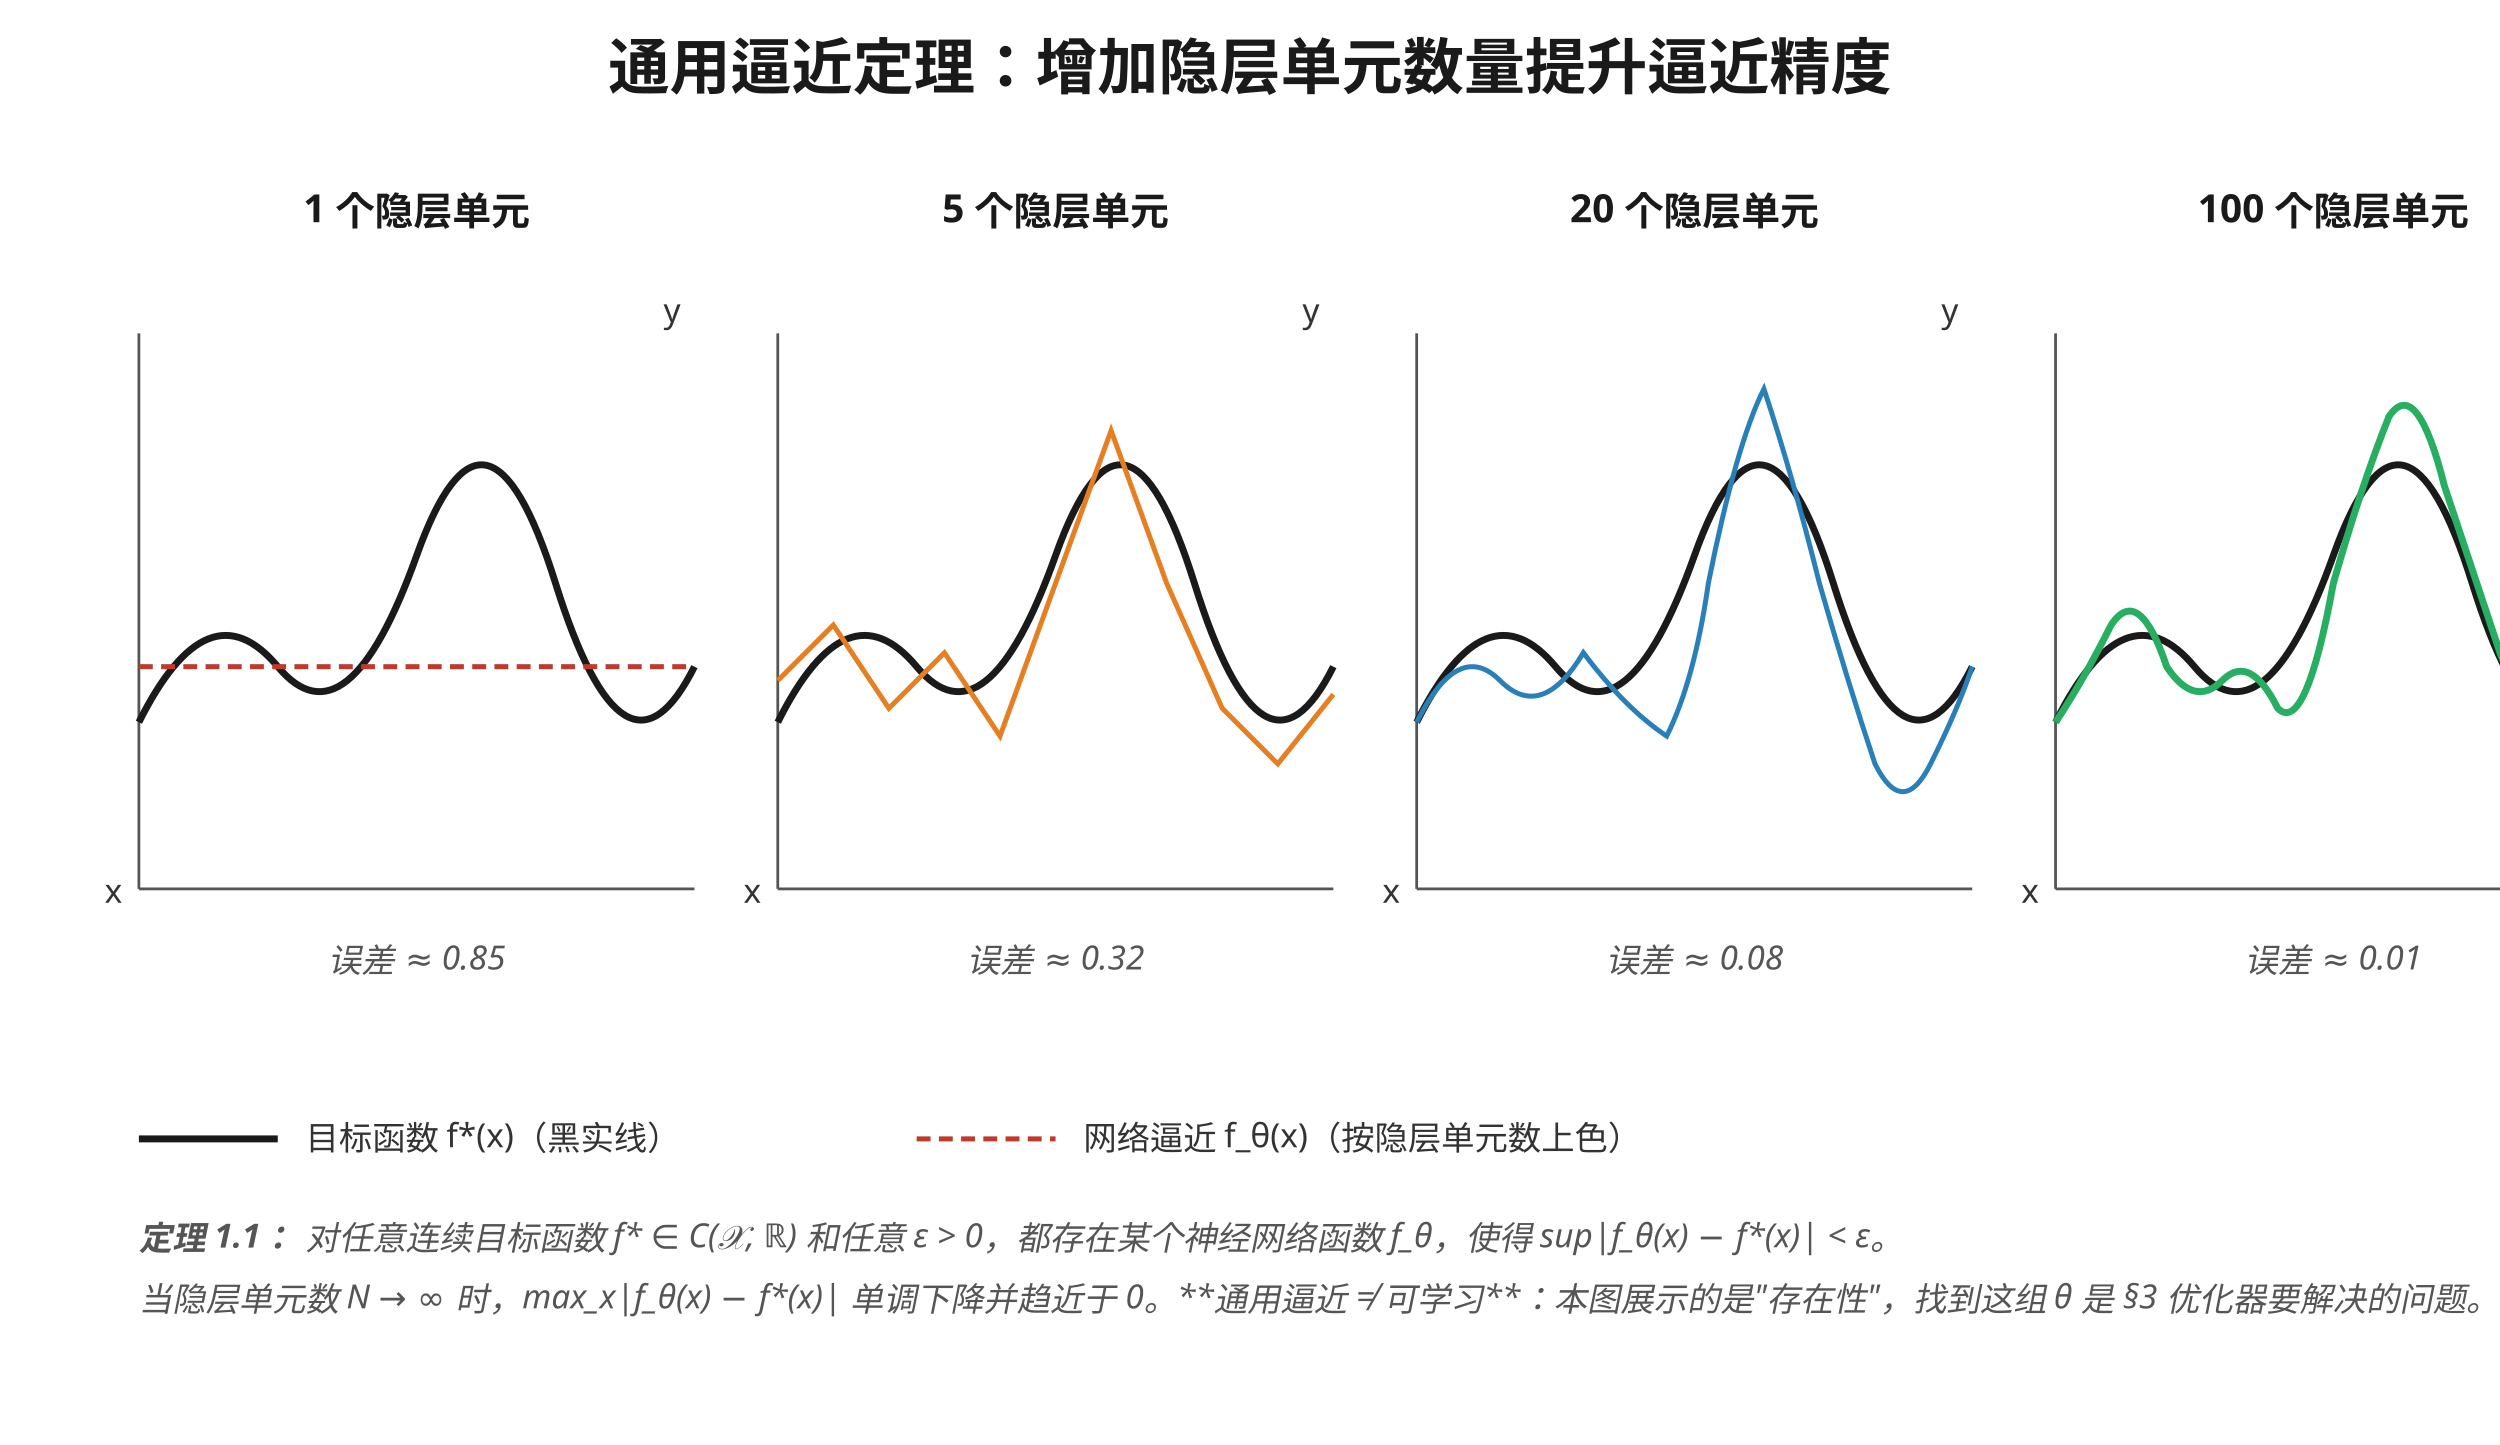
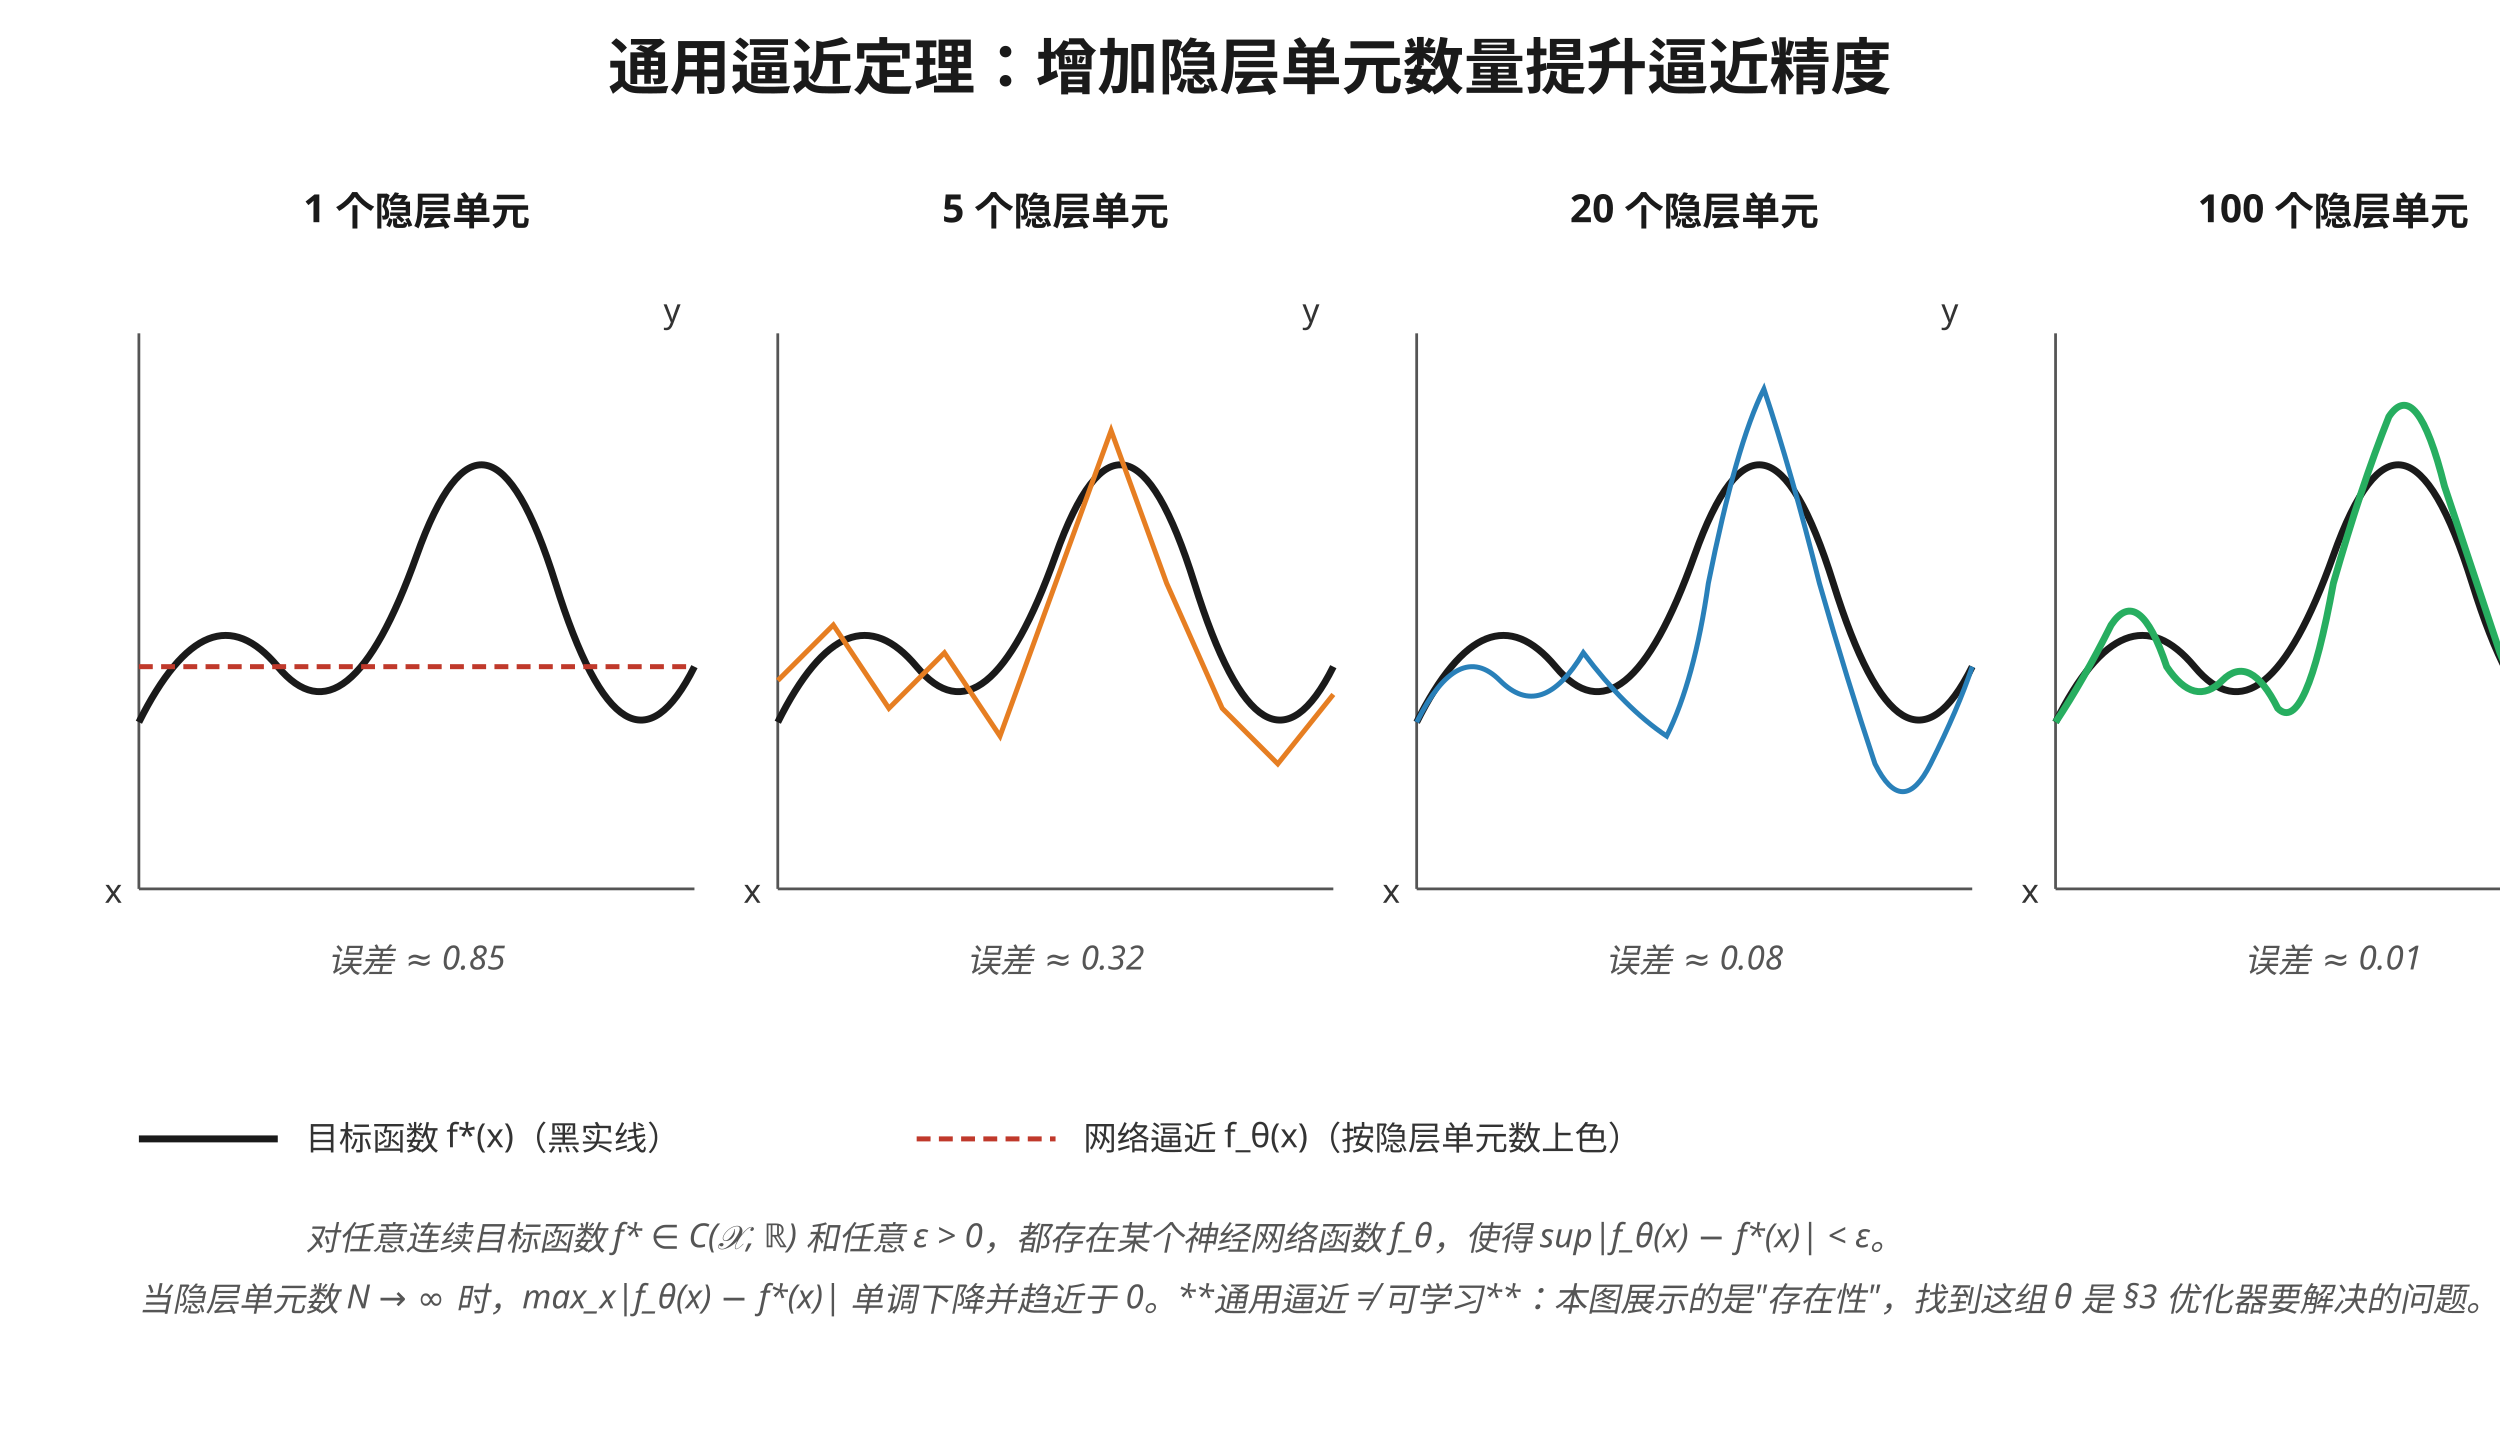
<svg xmlns="http://www.w3.org/2000/svg" viewBox="0 0 900 520" font-family="'PingFang SC', 'Microsoft YaHei', sans-serif">
  <style>
    .title { font-size: 22px; font-weight: bold; fill: #1a1a1a; }
    .subtitle { font-size: 14px; font-weight: bold; fill: #1a1a1a; }
    .axis { stroke: #555; stroke-width: 1; }
    .target { stroke: #1a1a1a; stroke-width: 2.5; fill: none; }
    .approx-bad { stroke: #c0392b; stroke-width: 1.8; fill: none; stroke-dasharray: 5 3; }
    .approx-ok { stroke: #e67e22; stroke-width: 1.8; fill: none; }
    .approx-good { stroke: #2980b9; stroke-width: 1.8; fill: none; }
    .approx-best { stroke: #27ae60; stroke-width: 2.5; fill: none; }
    .label { font-size: 12px; fill: #333; }
    .note { font-size: 12px; fill: #555; font-style: italic; }
  </style>
  <text x="450" y="32" text-anchor="middle" class="title">通用逼近定理：增加隐层单元数量提升逼近精度</text>
  <g transform="translate(50, 80)">
    <text x="100" y="0" text-anchor="middle" class="subtitle">1 个隐层单元</text>
    <line x1="0" y1="40" x2="0" y2="240" class="axis" />
    <line x1="0" y1="240" x2="200" y2="240" class="axis" />
    <path d="M 0 180 Q 25 130 50 160 Q 75 190 100 120 Q 125 50 150 130 Q 175 210 200 160" class="target" />
    <line x1="0" y1="160" x2="200" y2="160" class="approx-bad" />
    <text x="-6" y="245" class="label" text-anchor="end">x</text>
    <text x="195" y="36" class="label" text-anchor="end">y</text>
    <text x="100" y="270" text-anchor="middle" class="note">误差 ≈ 0.85</text>
  </g>
  <g transform="translate(280, 80)">
    <text x="100" y="0" text-anchor="middle" class="subtitle">5 个隐层单元</text>
    <line x1="0" y1="40" x2="0" y2="240" class="axis" />
    <line x1="0" y1="240" x2="200" y2="240" class="axis" />
    <path d="M 0 180 Q 25 130 50 160 Q 75 190 100 120 Q 125 50 150 130 Q 175 210 200 160" class="target" />
    <path d="M 0 165 L 20 145 L 40 175 L 60 155 L 80 185 L 100 130 L 120 75 L 140 130 L 160 175 L 180 195 L 200 170" class="approx-ok" />
    <text x="-6" y="245" class="label" text-anchor="end">x</text>
    <text x="195" y="36" class="label" text-anchor="end">y</text>
    <text x="100" y="270" text-anchor="middle" class="note">误差 ≈ 0.32</text>
  </g>
  <g transform="translate(510, 80)">
    <text x="100" y="0" text-anchor="middle" class="subtitle">20 个隐层单元</text>
    <line x1="0" y1="40" x2="0" y2="240" class="axis" />
    <line x1="0" y1="240" x2="200" y2="240" class="axis" />
    <path d="M 0 180 Q 25 130 50 160 Q 75 190 100 120 Q 125 50 150 130 Q 175 210 200 160" class="target" />
    <path d="M 0 180 Q 15 150 30 165 Q 45 180 60 155 Q 75 175 90 185 Q 100 165 105 130 Q 115 80 125 60 Q 135 90 145 130 Q 155 165 165 195 Q 175 215 185 195 Q 195 175 200 160" class="approx-good" />
    <text x="-6" y="245" class="label" text-anchor="end">x</text>
    <text x="195" y="36" class="label" text-anchor="end">y</text>
    <text x="100" y="270" text-anchor="middle" class="note">误差 ≈ 0.08</text>
  </g>
  <g transform="translate(740, 80)">
    <text x="100" y="0" text-anchor="middle" class="subtitle">100 个隐层单元</text>
    <line x1="0" y1="40" x2="0" y2="240" class="axis" />
    <line x1="0" y1="240" x2="200" y2="240" class="axis" />
    <path d="M 0 180 Q 25 130 50 160 Q 75 190 100 120 Q 125 50 150 130 Q 175 210 200 160" class="target" />
    <path d="M 0 180 Q 10 165 20 145 Q 30 130 40 160 Q 50 175 60 165 Q 70 155 80 175 Q 90 185 100 130 Q 110 95 120 70 Q 130 55 140 95 Q 150 125 160 155 Q 170 180 180 200 Q 190 215 200 160" class="approx-best" />
    <text x="-6" y="245" class="label" text-anchor="end">x</text>
    <text x="195" y="36" class="label" text-anchor="end">y</text>
    <text x="100" y="270" text-anchor="middle" class="note">误差 ≈ 0.01</text>
  </g>
  <g transform="translate(50, 410)">
    <line x1="0" y1="0" x2="50" y2="0" class="target" />
    <text x="60" y="4" class="label">目标函数 f*(x)（黑实线）</text>
    <line x1="280" y1="0" x2="330" y2="0" class="approx-bad" />
    <text x="340" y="4" class="label">网络逼近 f_θ(x)（按隐层单元数上色）</text>
  </g>
  <g transform="translate(50, 450)">
-     <text x="0" y="0" class="note" font-weight="bold">定理 1.1：</text>
+     <text x="0" y="0" class="note" font-weight="bold" />
    <text x="60" y="0" class="note">对任意连续目标函数 f* ∈ C(𝒳, ℝ) 和任意 ε &gt; 0，都存在某个神经网络函数 f_θ，使得 sup|f_θ(x) − f*(x)| &lt; ε。</text>
    <text x="0" y="22" class="note">当隐层单元数 N → ∞ 时，max_x|f_θ(x) − f*(x)| 单调下降并趋近于 0。**通用逼近 ≠ 可学习**：本图展示的是"存在性"，找到这组 θ 是 §3 优化器要解决的问题。</text>
  </g>
</svg>
